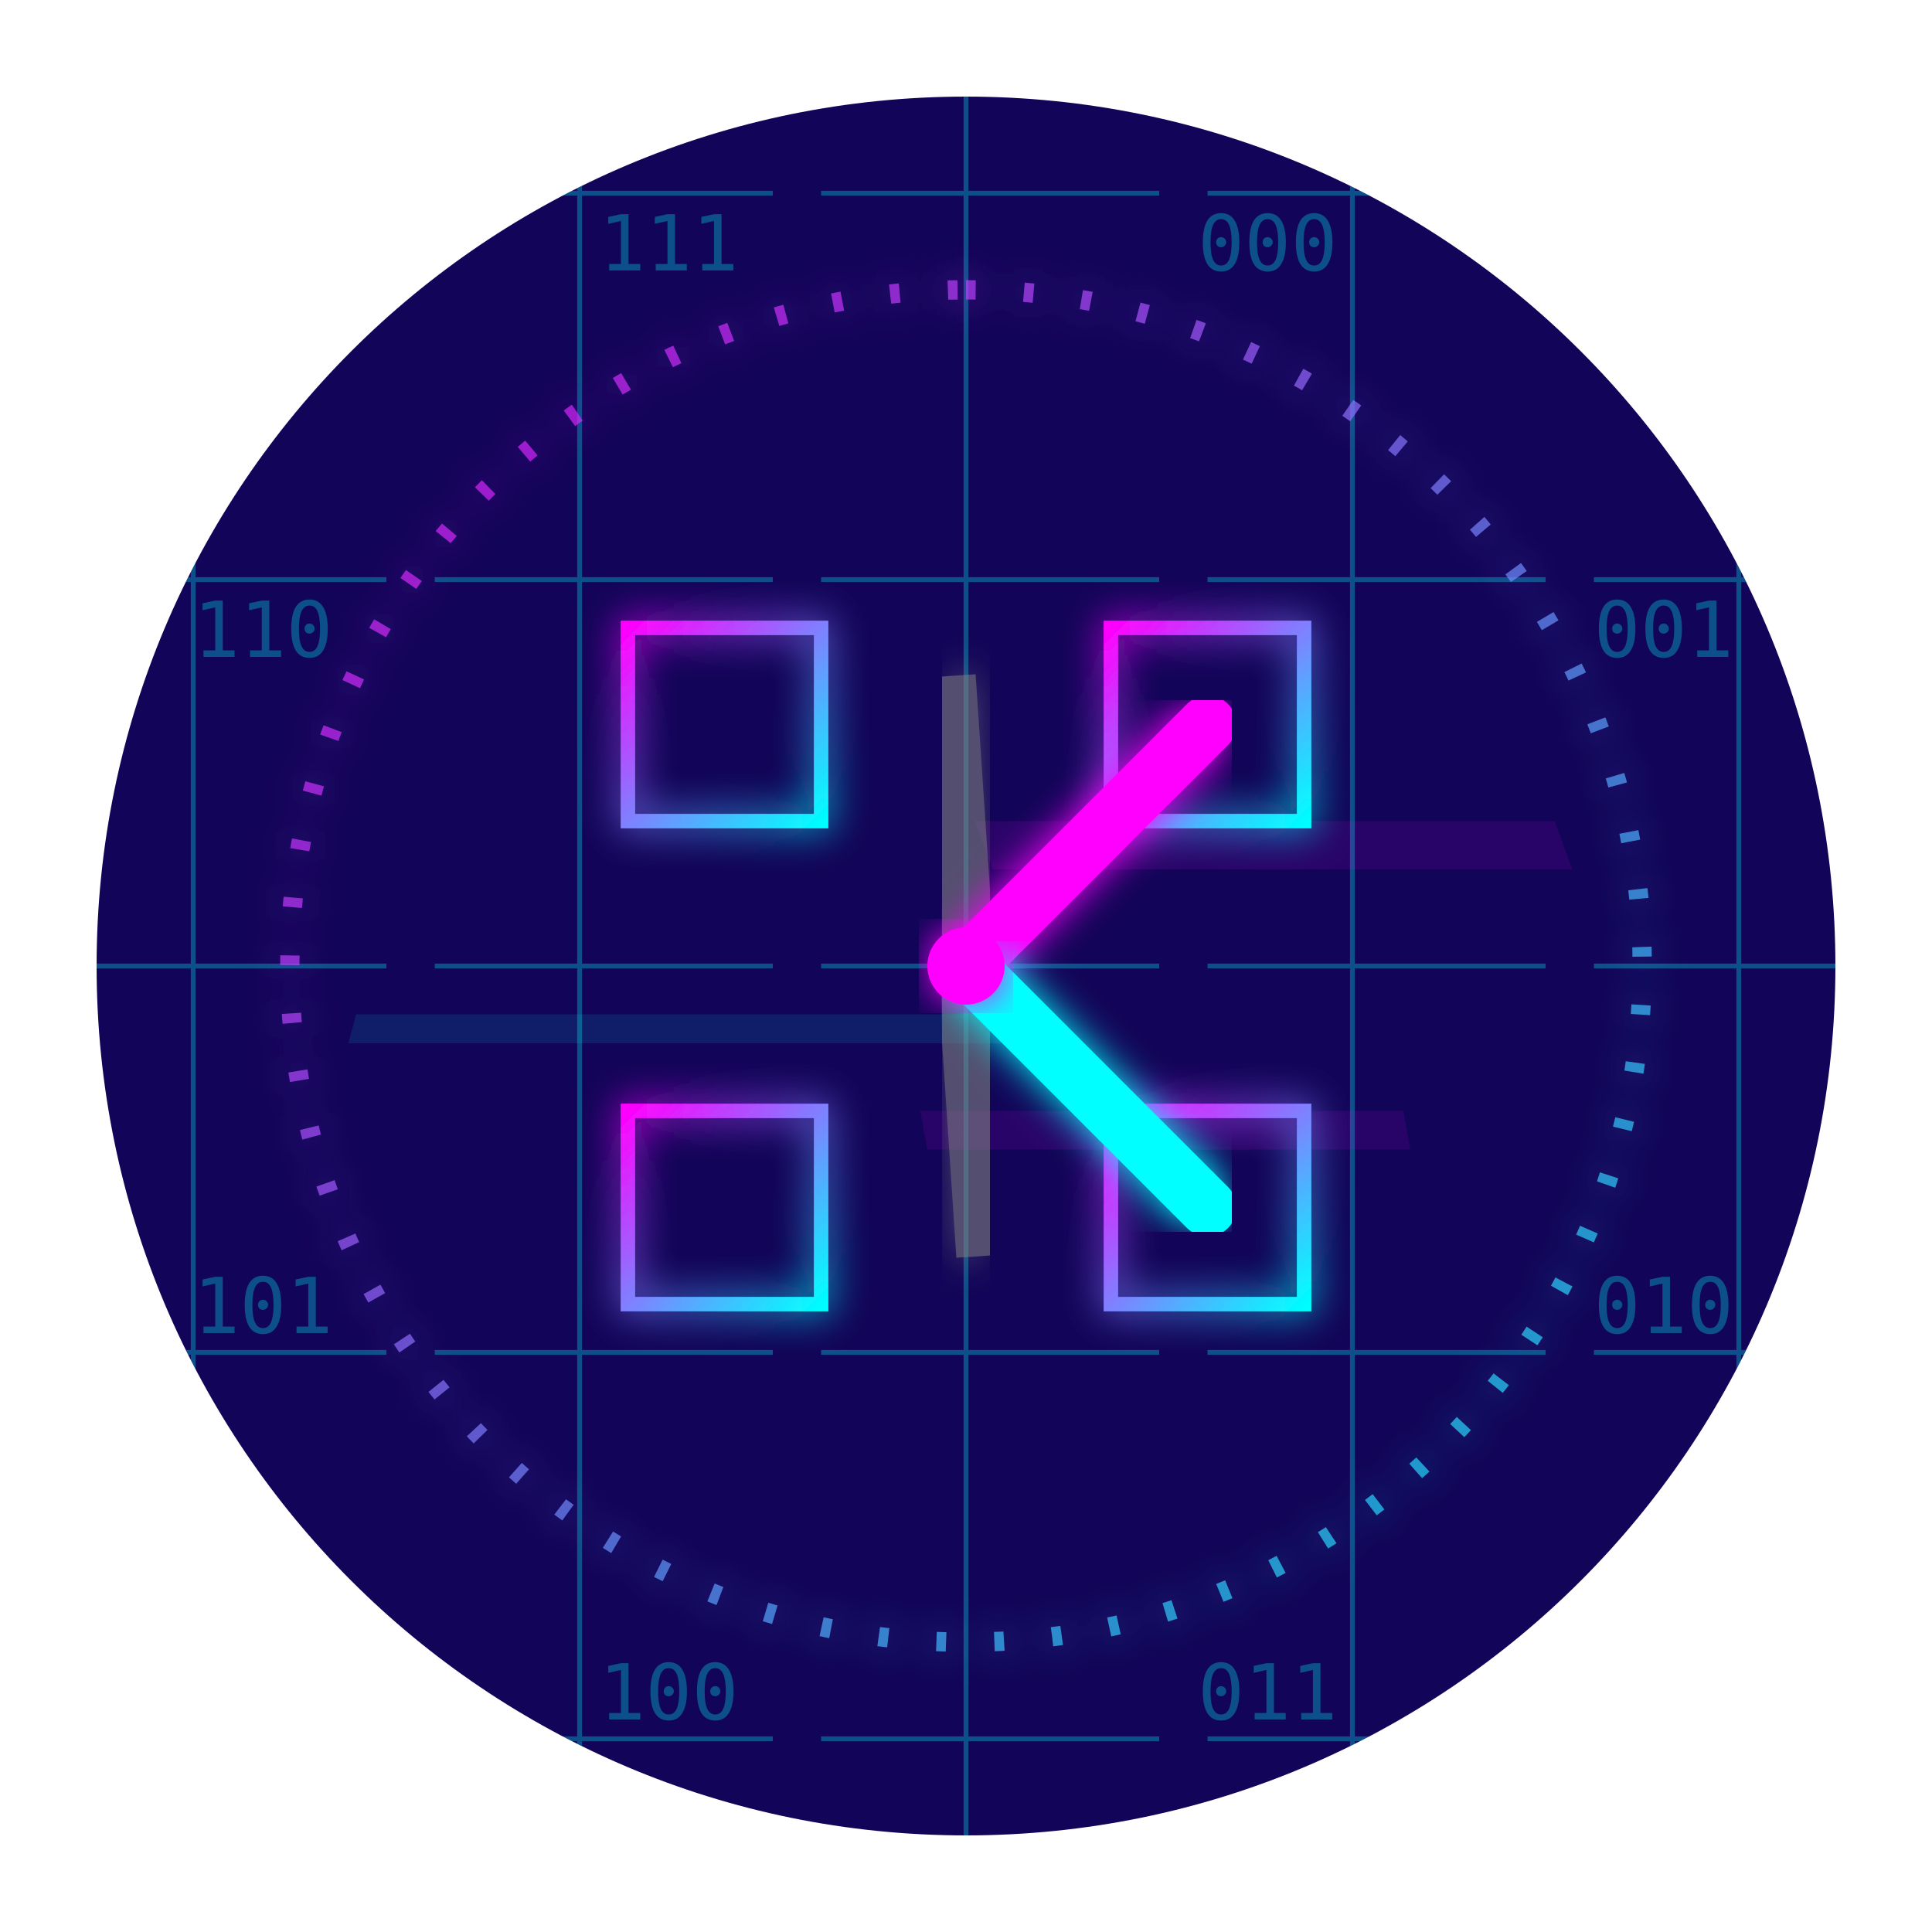
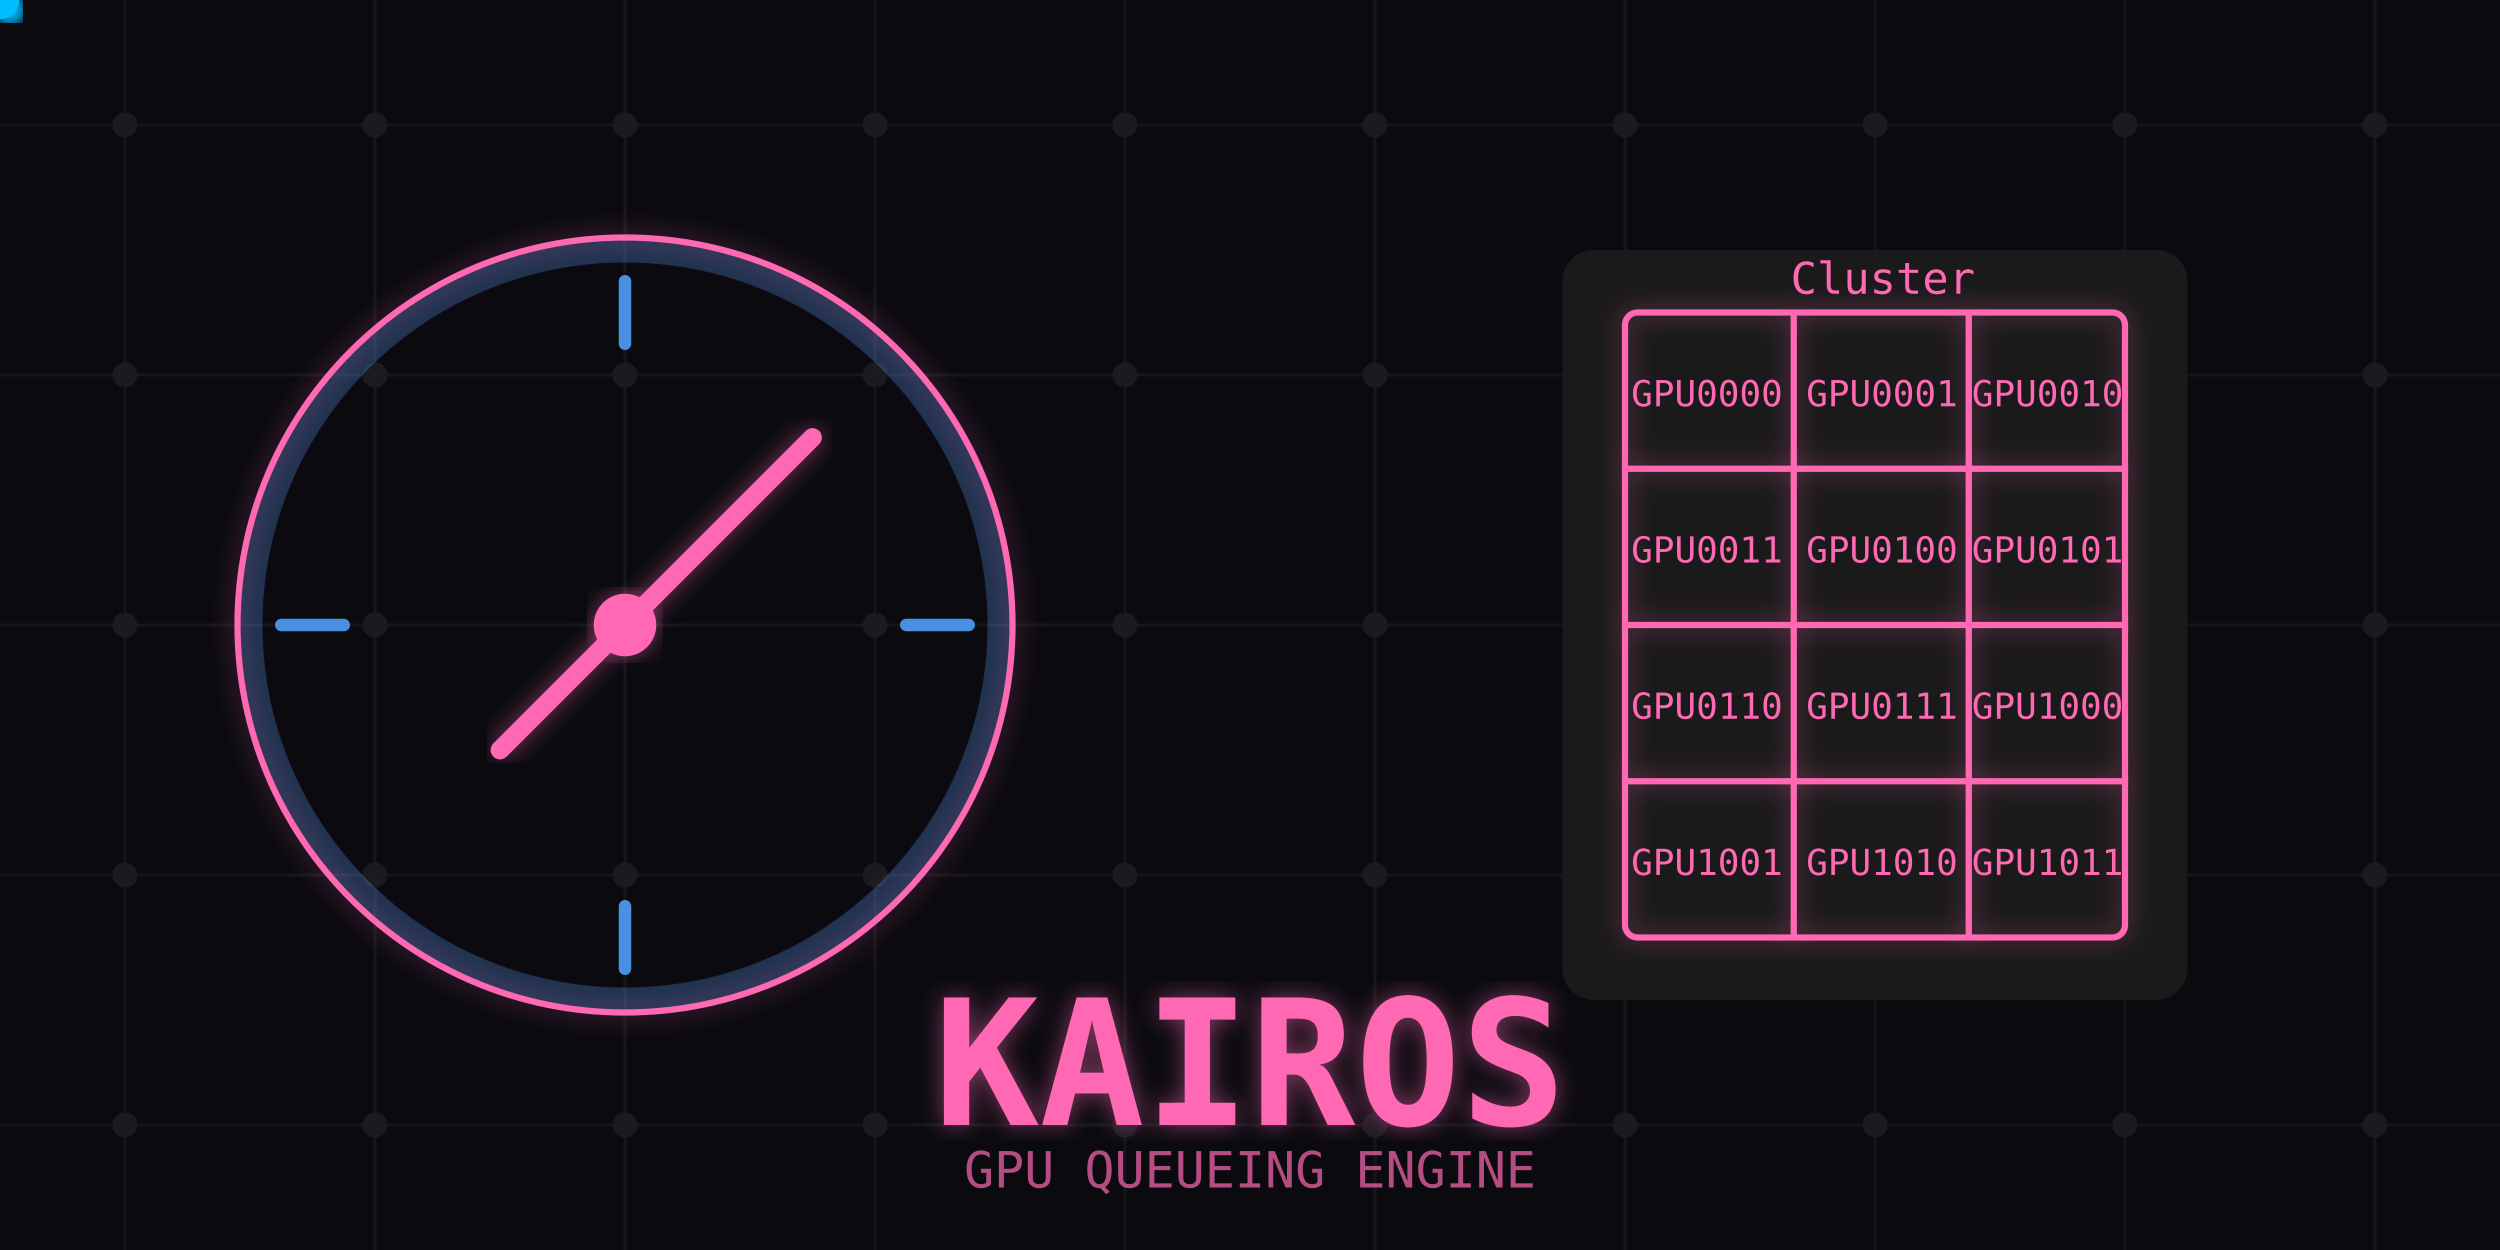
- <svg xmlns="http://www.w3.org/2000/svg" viewBox="0 0 200 200">
+ <svg xmlns="http://www.w3.org/2000/svg" viewBox="0 0 400 200">
  <defs>
-     <linearGradient id="neonGradient" x1="0%" y1="0%" x2="100%" y2="100%">
-       <stop offset="0%" style="stop-color:#ff00ff;stop-opacity:1" />
-       <stop offset="100%" style="stop-color:#00ffff;stop-opacity:1" />
-     </linearGradient>
-     <pattern id="circuitPattern" x="0" y="0" width="40" height="40" patternUnits="userSpaceOnUse">
-       <path d="M5,20 h30 M20,5 v30 M35,20 h5 M20,35 v5 M20,0 v5" stroke="#00ffff" stroke-width="0.5" opacity="0.3" />
+     <path id="path1" d="M 100 100 C 150 80, 200 90, 260 60" fill="none" />
+     <path id="path2" d="M 100 100 C 160 110, 200 100, 260 85" fill="none" />
+     <path id="path3" d="M 100 100 C 170 120, 210 110, 260 110" fill="none" />
+     <filter id="neon-pink">
+       <feGaussianBlur in="SourceGraphic" stdDeviation="2" result="blur" />
+       <feFlood flood-color="#ff69b4" flood-opacity="0.5" result="color" />
+       <feComposite in="color" in2="blur" operator="in" result="blur-color" />
+       <feMerge>
+         <feMergeNode in="blur-color" />
+         <feMergeNode in="SourceGraphic" />
+       </feMerge>
+     </filter>
+     <filter id="neon-blue">
+       <feGaussianBlur in="SourceGraphic" stdDeviation="1.5" result="blur" />
+       <feFlood flood-color="#00bfff" flood-opacity="0.5" result="color" />
+       <feComposite in="color" in2="blur" operator="in" result="blur-color" />
+       <feMerge>
+         <feMergeNode in="blur-color" />
+         <feMergeNode in="SourceGraphic" />
+       </feMerge>
+     </filter>
+     <circle id="particle-template" r="3" fill="#00bfff" filter="url(#neon-blue)">
+       <animate attributeName="opacity" values="0;1;1;0" dur="2s" repeatCount="indefinite" />
+     </circle>
+     <pattern id="circuit" x="0" y="0" width="40" height="40" patternUnits="userSpaceOnUse">
+       <path d="M 0 20 H 40 M 20 0 V 40" stroke="#333" stroke-width="0.5" />
+       <circle cx="20" cy="20" r="2" fill="#444" />
    </pattern>
-     <filter id="neonGlow">
-       <feGaussianBlur in="SourceGraphic" stdDeviation="2" result="blur" />
-       <feComposite in="blur" in2="SourceGraphic" operator="over" />
-     </filter>
  </defs>
-   <circle cx="100" cy="100" r="90" fill="#120458" />
-   <circle cx="100" cy="100" r="90" fill="url(#circuitPattern)" />
-   <g opacity="0.1">
-     <rect x="70" y="85" width="60" height="5" fill="#ff00ff" transform="skewX(20)" />
-     <rect x="65" y="105" width="70" height="3" fill="#00ffff" transform="skewX(-15)" />
-     <rect x="75" y="115" width="50" height="4" fill="#ff00ff" transform="skewX(10)" />
-   </g>
-   <g transform="translate(100,100)">
-     <g fill="none" stroke="url(#neonGradient)" stroke-width="1.5" filter="url(#neonGlow)">
-       <rect x="-35" y="-35" width="20" height="20" />
-       <rect x="15" y="-35" width="20" height="20" />
-       <rect x="-35" y="15" width="20" height="20" />
-       <rect x="15" y="15" width="20" height="20" />
+   <rect width="400" height="200" fill="#0a0a0f" />
+   <rect width="400" height="200" fill="url(#circuit)" opacity="0.3" />
+   <g transform="translate(250, 40)">
+     <rect width="100" height="120" fill="#1a1a1a" rx="5" />
+     <g fill="none" stroke="#ff69b4" stroke-width="1" filter="url(#neon-pink)">
+       <rect x="10" y="10" width="80" height="100" rx="2" />
+       <line x1="10" y1="35" x2="90" y2="35" />
+       <line x1="10" y1="60" x2="90" y2="60" />
+       <line x1="10" y1="85" x2="90" y2="85" />
+       <line x1="37" y1="10" x2="37" y2="110" />
+       <line x1="65" y1="10" x2="65" y2="110" />
+     </g>
+     <text x="36.5" y="7" class="gpu-name" fill="#ff69b4" font-family="monospace" font-size="7">
+         Cluster
+       </text>
+     <g>
+       <text x="11" y="25" class="gpu-name" fill="#ff69b4" font-family="monospace" font-size="5.75">
+         GPU0000
+         <animate attributeName="fill" values="#ff69b4;#00bfff;#ff69b4" dur="0.5s" begin="1.1s;6.2s;12.7s;18.9s" repeatCount="1" />
+       </text>
+       <text x="39" y="25" class="gpu-name" fill="#ff69b4" font-family="monospace" font-size="5.75">
+         GPU0001
+         <animate attributeName="fill" values="#ff69b4;#00bfff;#ff69b4" dur="0.5s" begin="2.3s;8.1s;14.2s;19.5s" repeatCount="1" />
+       </text>
+       <text x="65.5" y="25" class="gpu-name" fill="#ff69b4" font-family="monospace" font-size="5.75">
+         GPU0010
+         <animate attributeName="fill" values="#ff69b4;#00bfff;#ff69b4" dur="0.5s" begin="3.7s;7.9s;15.8s;20.1s" repeatCount="1" />
+       </text>
+       <text x="11" y="50" class="gpu-name" fill="#ff69b4" font-family="monospace" font-size="5.75">
+         GPU0011
+         <animate attributeName="fill" values="#ff69b4;#00bfff;#ff69b4" dur="0.5s" begin="1.8s;9.3s;13.5s;17.8s" repeatCount="1" />
+       </text>
+       <text x="39" y="50" class="gpu-name" fill="#ff69b4" font-family="monospace" font-size="5.75">
+         GPU0100
+         <animate attributeName="fill" values="#ff69b4;#00bfff;#ff69b4" dur="0.5s" begin="4.2s;10.5s;16.1s;21.3s" repeatCount="1" />
+       </text>
+       <text x="65.5" y="50" class="gpu-name" fill="#ff69b4" font-family="monospace" font-size="5.75">
+         GPU0101
+         <animate attributeName="fill" values="#ff69b4;#00bfff;#ff69b4" dur="0.5s" begin="2.9s;8.7s;14.9s;19.8s" repeatCount="1" />
+       </text>
+       <text x="11" y="75" class="gpu-name" fill="#ff69b4" font-family="monospace" font-size="5.75">
+         GPU0110
+         <animate attributeName="fill" values="#ff69b4;#00bfff;#ff69b4" dur="0.5s" begin="5.5s;11.2s;15.7s;20.5s" repeatCount="1" />
+       </text>
+       <text x="39" y="75" class="gpu-name" fill="#ff69b4" font-family="monospace" font-size="5.75">
+         GPU0111
+         <animate attributeName="fill" values="#ff69b4;#00bfff;#ff69b4" dur="0.5s" begin="3.3s;9.8s;16.4s;21.7s" repeatCount="1" />
+       </text>
+       <text x="65.5" y="75" class="gpu-name" fill="#ff69b4" font-family="monospace" font-size="5.75">
+         GPU1000
+         <animate attributeName="fill" values="#ff69b4;#00bfff;#ff69b4" dur="0.5s" begin="1.5s;7.4s;13.8s;18.2s" repeatCount="1" />
+       </text>
+       <text x="11" y="100" class="gpu-name" fill="#ff69b4" font-family="monospace" font-size="5.75">
+         GPU1001
+         <animate attributeName="fill" values="#ff69b4;#00bfff;#ff69b4" dur="0.5s" begin="4.8s;10.9s;15.3s;20.8s" repeatCount="1" />
+       </text>
+       <text x="39" y="100" class="gpu-name" fill="#ff69b4" font-family="monospace" font-size="5.75">
+         GPU1010
+         <animate attributeName="fill" values="#ff69b4;#00bfff;#ff69b4" dur="0.5s" begin="2.6s;8.4s;14.6s;19.2s" repeatCount="1" />
+       </text>
+       <text x="65.5" y="100" class="gpu-name" fill="#ff69b4" font-family="monospace" font-size="5.75">
+         GPU1011
+         <animate attributeName="fill" values="#ff69b4;#00bfff;#ff69b4" dur="0.5s" begin="3.9s;9.1s;16.7s;21.4s" repeatCount="1" />
+       </text>
    </g>
  </g>
-   <g transform="translate(100,100)">
-     <path d="M0,-70 A70,70 0 1,1 0,70 A70,70 0 1,1 0,-70" fill="none" stroke="url(#neonGradient)" stroke-width="2" stroke-dasharray="1,5" opacity="0.7" filter="url(#neonGlow)" />
+   <g transform="translate(100, 100)">
+     <circle cx="0" cy="0" r="60" fill="none" stroke="#4a90e2" stroke-width="4" opacity="0.3" />
+     <circle cx="0" cy="0" r="62" fill="none" stroke="#ff69b4" stroke-width="1" filter="url(#neon-pink)" />
+     <g stroke="#4a90e2" stroke-width="2" stroke-linecap="round">
+       <line x1="0" y1="-55" x2="0" y2="-45" />
+       <line x1="55" y1="0" x2="45" y2="0" />
+       <line x1="0" y1="55" x2="0" y2="45" />
+       <line x1="-55" y1="0" x2="-45" y2="0" />
+     </g>
+     <g>
+       <line x1="0" y1="0" x2="30" y2="-30" stroke="#ff69b4" stroke-width="3" stroke-linecap="round" filter="url(#neon-pink)">
+         <animateTransform attributeName="transform" type="rotate" from="0 0 0" to="360 0 0" dur="3s" repeatCount="indefinite" />
+       </line>
+       <line x1="0" y1="0" x2="-20" y2="20" stroke="#ff69b4" stroke-width="3" stroke-linecap="round" filter="url(#neon-pink)">
+         <animateTransform attributeName="transform" type="rotate" from="0 0 0" to="360 0 0" dur="10s" repeatCount="indefinite" />
+       </line>
+     </g>
+     <circle cx="0" cy="0" r="5" fill="#ff69b4" filter="url(#neon-pink)" />
  </g>
-   <g transform="translate(100,100)">
-     <line x1="-2" y1="-30" x2="2" y2="30" stroke="grey" stroke-width="6" opacity="0.6" filter="url(#neonGlow)" />
+   <g>
+     <use href="#particle-template">
+       <animateMotion dur="2s" repeatCount="indefinite" begin="0s">
+         <mpath href="#path1" />
+       </animateMotion>
+     </use>
+     <use href="#particle-template">
+       <animateMotion dur="2s" repeatCount="indefinite" begin="0.3s">
+         <mpath href="#path1" />
+       </animateMotion>
+     </use>
+     <use href="#particle-template">
+       <animateMotion dur="2s" repeatCount="indefinite" begin="0.6s">
+         <mpath href="#path1" />
+       </animateMotion>
+     </use>
+     <use href="#particle-template">
+       <animateMotion dur="2s" repeatCount="indefinite" begin="0.9s">
+         <mpath href="#path1" />
+       </animateMotion>
+     </use>
+     <use href="#particle-template">
+       <animateMotion dur="2s" repeatCount="indefinite" begin="1.2s">
+         <mpath href="#path1" />
+       </animateMotion>
+     </use>
+     <use href="#particle-template">
+       <animateMotion dur="2s" repeatCount="indefinite" begin="0.1s">
+         <mpath href="#path2" />
+       </animateMotion>
+     </use>
+     <use href="#particle-template">
+       <animateMotion dur="2s" repeatCount="indefinite" begin="0.4s">
+         <mpath href="#path2" />
+       </animateMotion>
+     </use>
+     <use href="#particle-template">
+       <animateMotion dur="2s" repeatCount="indefinite" begin="0.7s">
+         <mpath href="#path2" />
+       </animateMotion>
+     </use>
+     <use href="#particle-template">
+       <animateMotion dur="2s" repeatCount="indefinite" begin="1.0s">
+         <mpath href="#path2" />
+       </animateMotion>
+     </use>
+     <use href="#particle-template">
+       <animateMotion dur="2s" repeatCount="indefinite" begin="1.3s">
+         <mpath href="#path2" />
+       </animateMotion>
+     </use>
+     <use href="#particle-template">
+       <animateMotion dur="2s" repeatCount="indefinite" begin="0.2s">
+         <mpath href="#path3" />
+       </animateMotion>
+     </use>
+     <use href="#particle-template">
+       <animateMotion dur="2s" repeatCount="indefinite" begin="0.5s">
+         <mpath href="#path3" />
+       </animateMotion>
+     </use>
+     <use href="#particle-template">
+       <animateMotion dur="2s" repeatCount="indefinite" begin="0.8s">
+         <mpath href="#path3" />
+       </animateMotion>
+     </use>
+     <use href="#particle-template">
+       <animateMotion dur="2s" repeatCount="indefinite" begin="1.1s">
+         <mpath href="#path3" />
+       </animateMotion>
+     </use>
+     <use href="#particle-template">
+       <animateMotion dur="2s" repeatCount="indefinite" begin="1.4s">
+         <mpath href="#path3" />
+       </animateMotion>
+     </use>
  </g>
-   <g transform="translate(100,100)">
-     <line x1="0" y1="0" x2="25" y2="-25" stroke="#ff00ff" stroke-width="6" stroke-linecap="round" filter="url(#neonGlow)" />
-     <line x1="0" y1="0" x2="25" y2="25" stroke="#00ffff" stroke-width="6" stroke-linecap="round" filter="url(#neonGlow)" />
-   </g>
-   <circle cx="100" cy="100" r="4" fill="#ff00ff" filter="url(#neonGlow)" />
-   <g transform="translate(100,100)" fill="#00ffff" opacity="0.3">
-     <text x="24" y="-72" font-family="monospace" font-size="8">000</text>
-     <text x="65" y="-32" font-family="monospace" font-size="8">001</text>
-     <text x="65" y="38" font-family="monospace" font-size="8">010</text>
-     <text x="24" y="78" font-family="monospace" font-size="8">011</text>
-     <text x="-38" y="78" font-family="monospace" font-size="8">100</text>
-     <text x="-80" y="38" font-family="monospace" font-size="8">101</text>
-     <text x="-80" y="-32" font-family="monospace" font-size="8">110</text>
-     <text x="-38" y="-72" font-family="monospace" font-size="8">111</text>
-   </g>
+   <text x="200" y="180" fill="#ff69b4" font-family="monospace" font-size="28" text-anchor="middle" font-weight="bold" filter="url(#neon-pink)">KAIROS</text>
+   <text x="200" y="190" fill="#ff69b4" font-family="monospace" font-size="8" text-anchor="middle" opacity="0.7">GPU QUEUEING ENGINE</text>
</svg>
